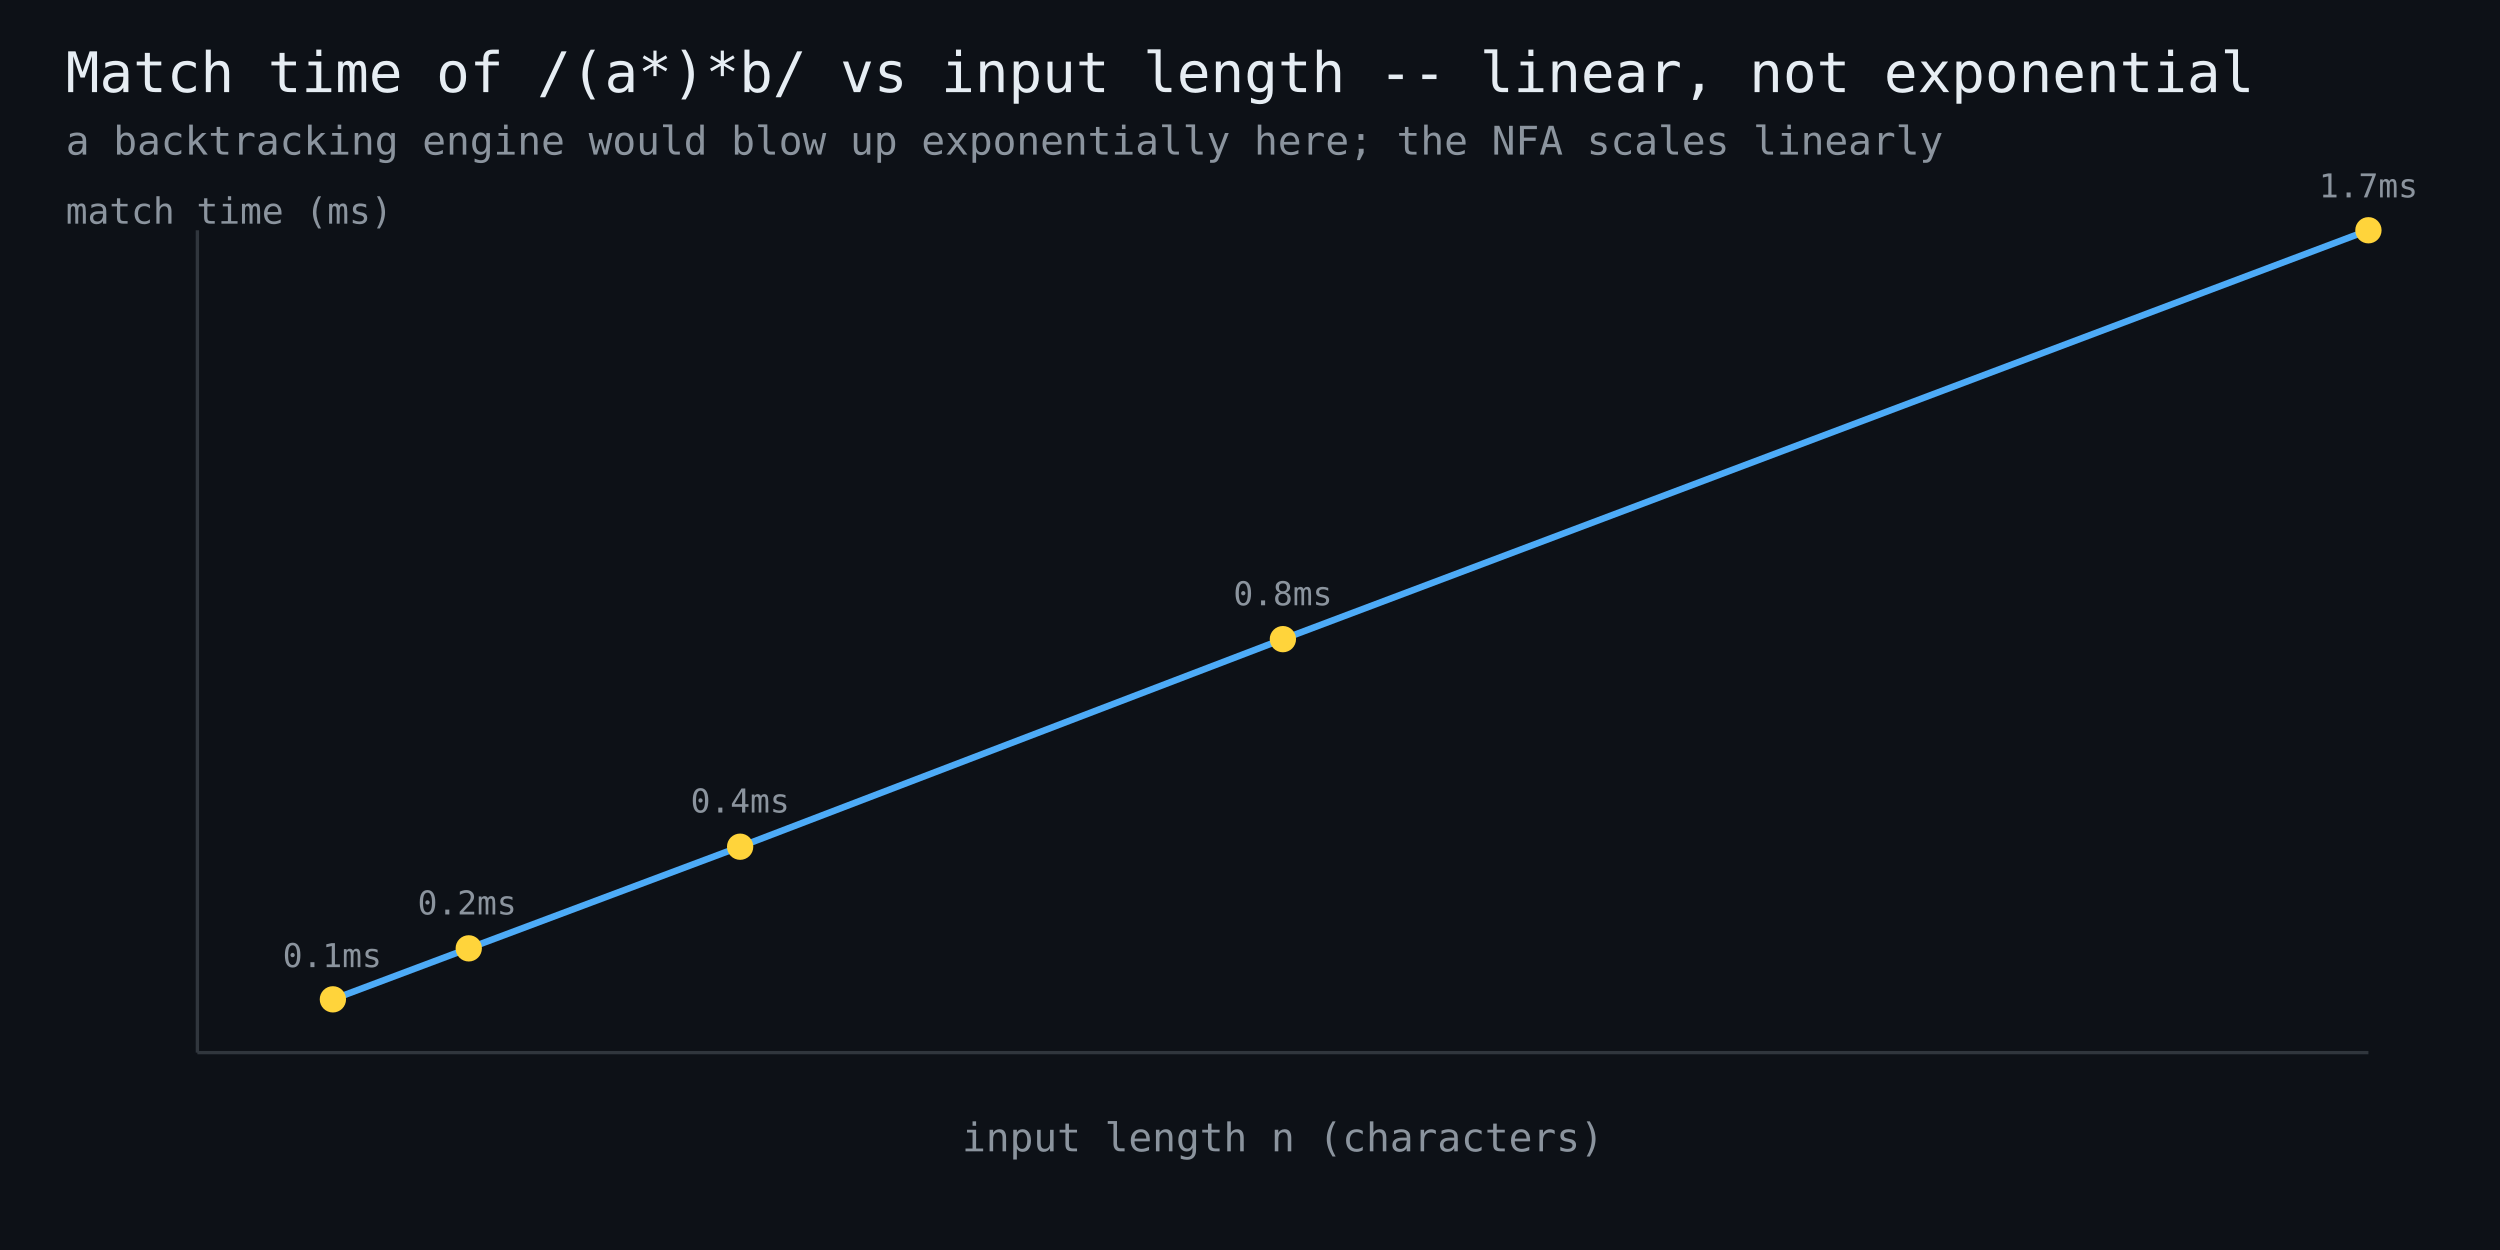
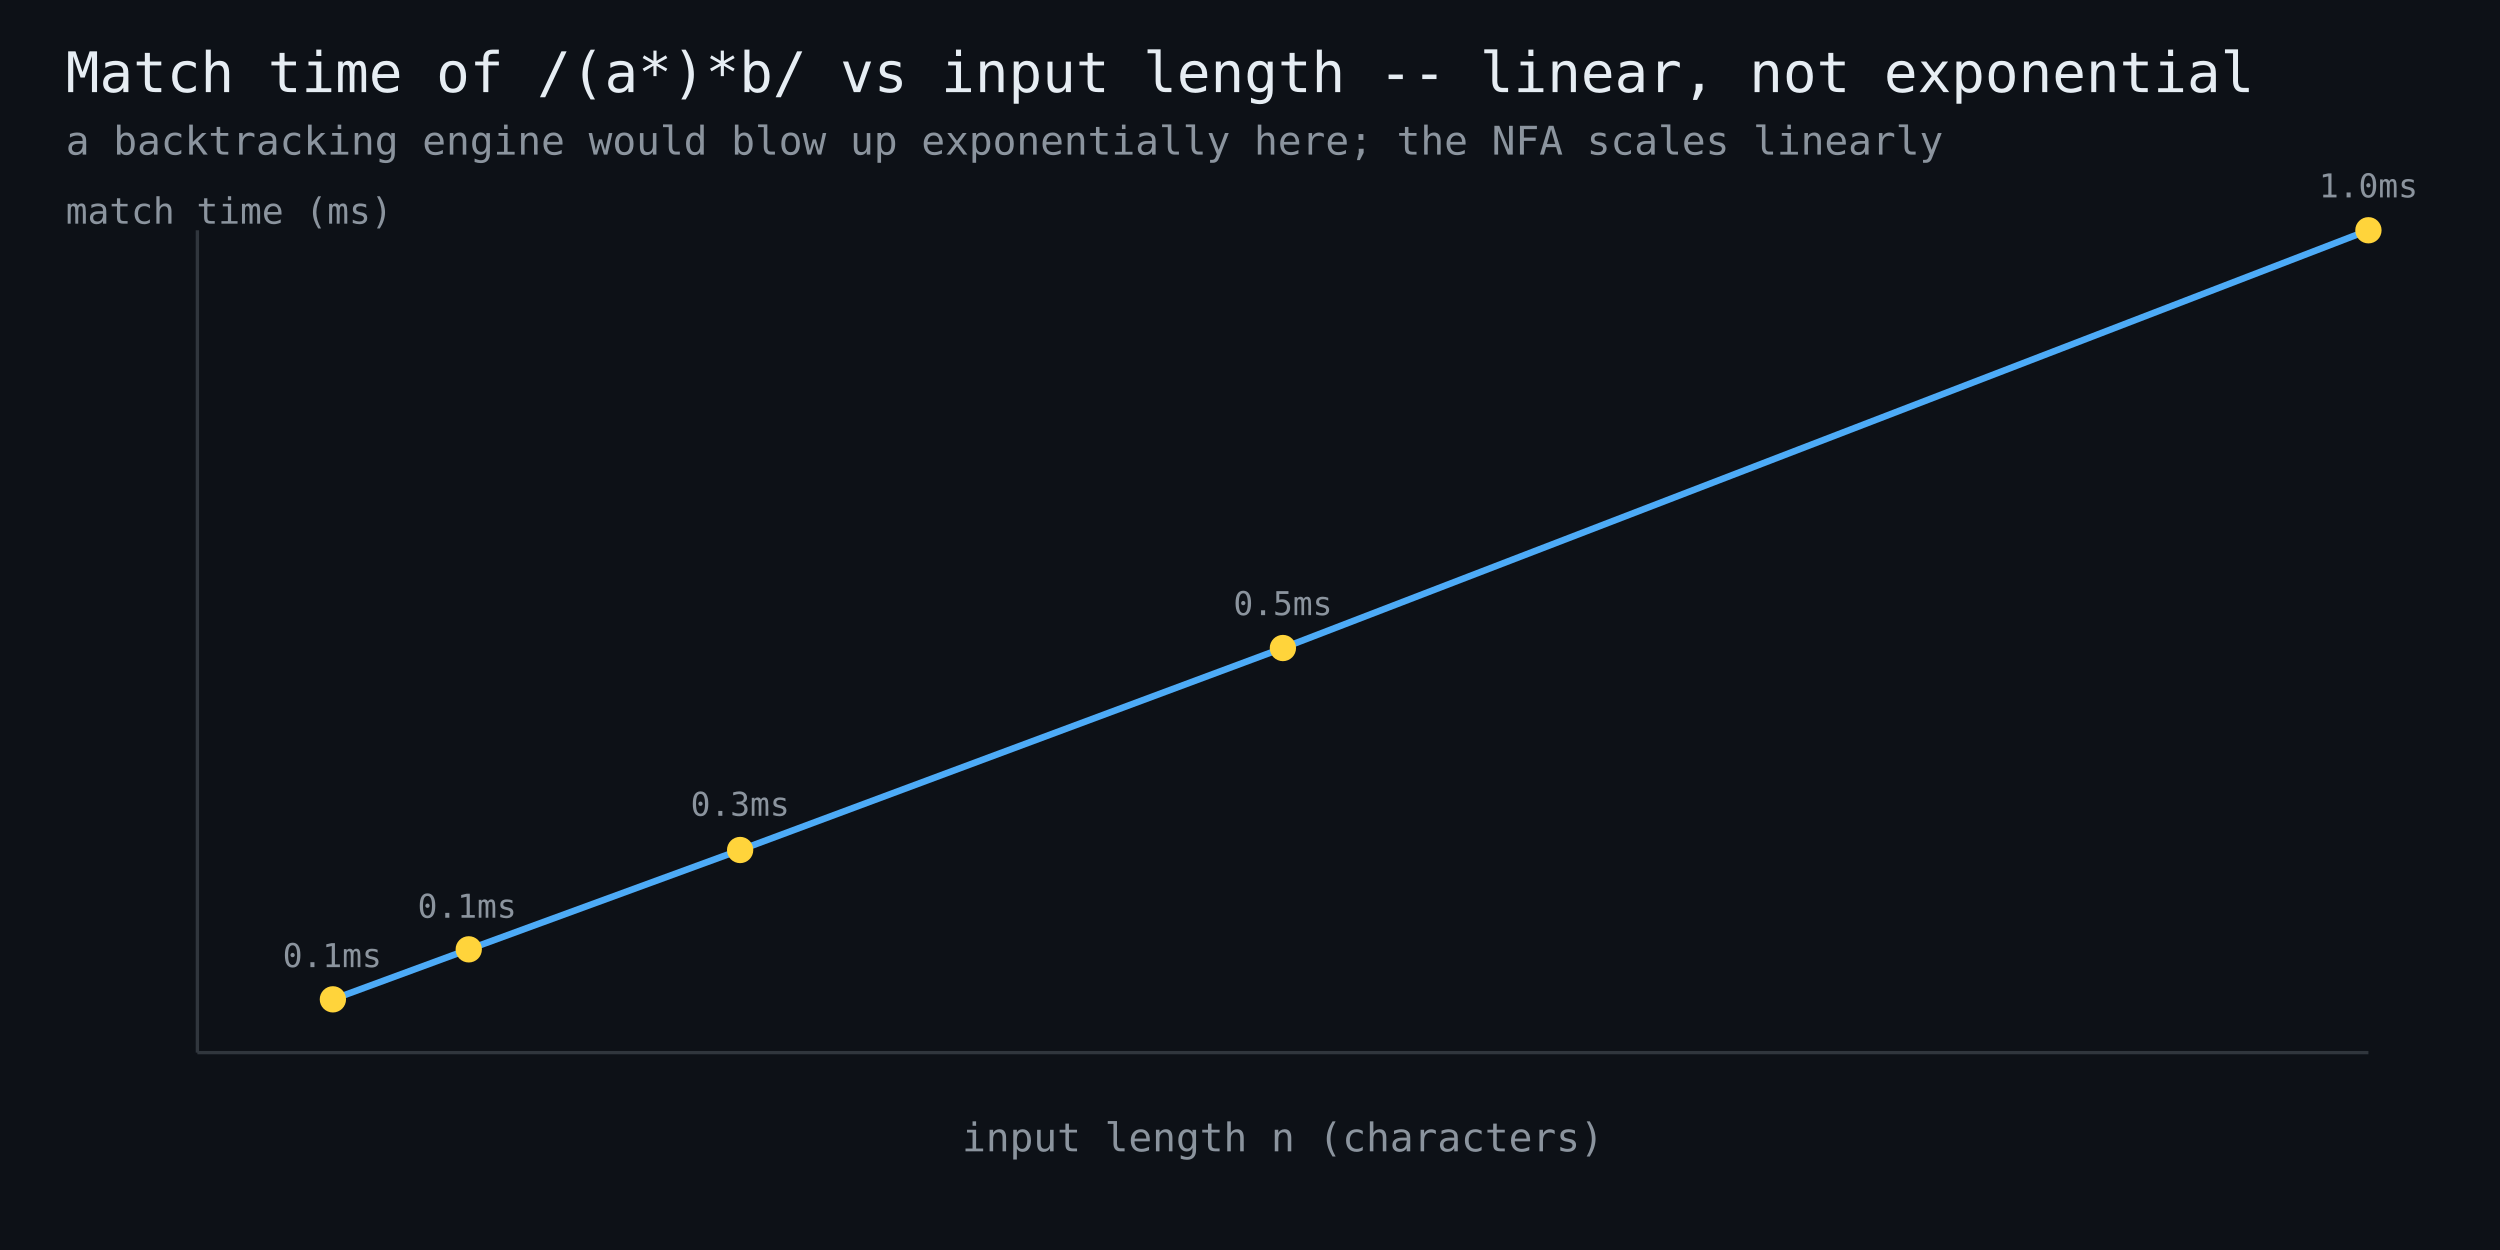
<svg xmlns="http://www.w3.org/2000/svg" width="760" height="380" viewBox="0 0 760 380" font-family="monospace">
  <rect width="760" height="380" fill="#0d1117" />
  <text x="20" y="28" fill="#e6edf3" font-size="17">Match time of /(a*)*b/ vs input length -- linear, not exponential</text>
  <text x="20" y="47" fill="#8b949e" font-size="12">a backtracking engine would blow up exponentially here; the NFA scales linearly</text>
  <line x1="60" y1="320" x2="720" y2="320" stroke="#30363d" stroke-width="1" />
  <line x1="60" y1="320" x2="60" y2="70" stroke="#30363d" stroke-width="1" />
-   <polyline points="101.2,303.8 142.5,288.3 225.0,257.4 390.0,194.3 720.0,70.0" fill="none" stroke="#4dabf7" stroke-width="2" />
+   <polyline points="101.2,303.8 142.5,288.6 225.0,258.4 390.0,197.0 720.0,70.0" fill="none" stroke="#4dabf7" stroke-width="2" />
  <circle cx="101.2" cy="303.8" r="4" fill="#ffd43b" />
  <text x="101" y="294" fill="#8b949e" font-size="10" text-anchor="middle">0.1ms</text>
-   <circle cx="142.5" cy="288.3" r="4" fill="#ffd43b" />
-   <text x="142" y="278" fill="#8b949e" font-size="10" text-anchor="middle">0.2ms</text>
-   <circle cx="225.0" cy="257.4" r="4" fill="#ffd43b" />
-   <text x="225" y="247" fill="#8b949e" font-size="10" text-anchor="middle">0.4ms</text>
-   <circle cx="390.0" cy="194.3" r="4" fill="#ffd43b" />
-   <text x="390" y="184" fill="#8b949e" font-size="10" text-anchor="middle">0.8ms</text>
+   <circle cx="142.5" cy="288.6" r="4" fill="#ffd43b" />
+   <text x="142" y="279" fill="#8b949e" font-size="10" text-anchor="middle">0.1ms</text>
+   <circle cx="225.0" cy="258.4" r="4" fill="#ffd43b" />
+   <text x="225" y="248" fill="#8b949e" font-size="10" text-anchor="middle">0.3ms</text>
+   <circle cx="390.0" cy="197.0" r="4" fill="#ffd43b" />
+   <text x="390" y="187" fill="#8b949e" font-size="10" text-anchor="middle">0.5ms</text>
  <circle cx="720.0" cy="70.0" r="4" fill="#ffd43b" />
-   <text x="720" y="60" fill="#8b949e" font-size="10" text-anchor="middle">1.7ms</text>
+   <text x="720" y="60" fill="#8b949e" font-size="10" text-anchor="middle">1.0ms</text>
  <text x="390" y="350" fill="#8b949e" font-size="12" text-anchor="middle">input length n (characters)</text>
  <text x="20" y="68" fill="#8b949e" font-size="11">match time (ms)</text>
</svg>
